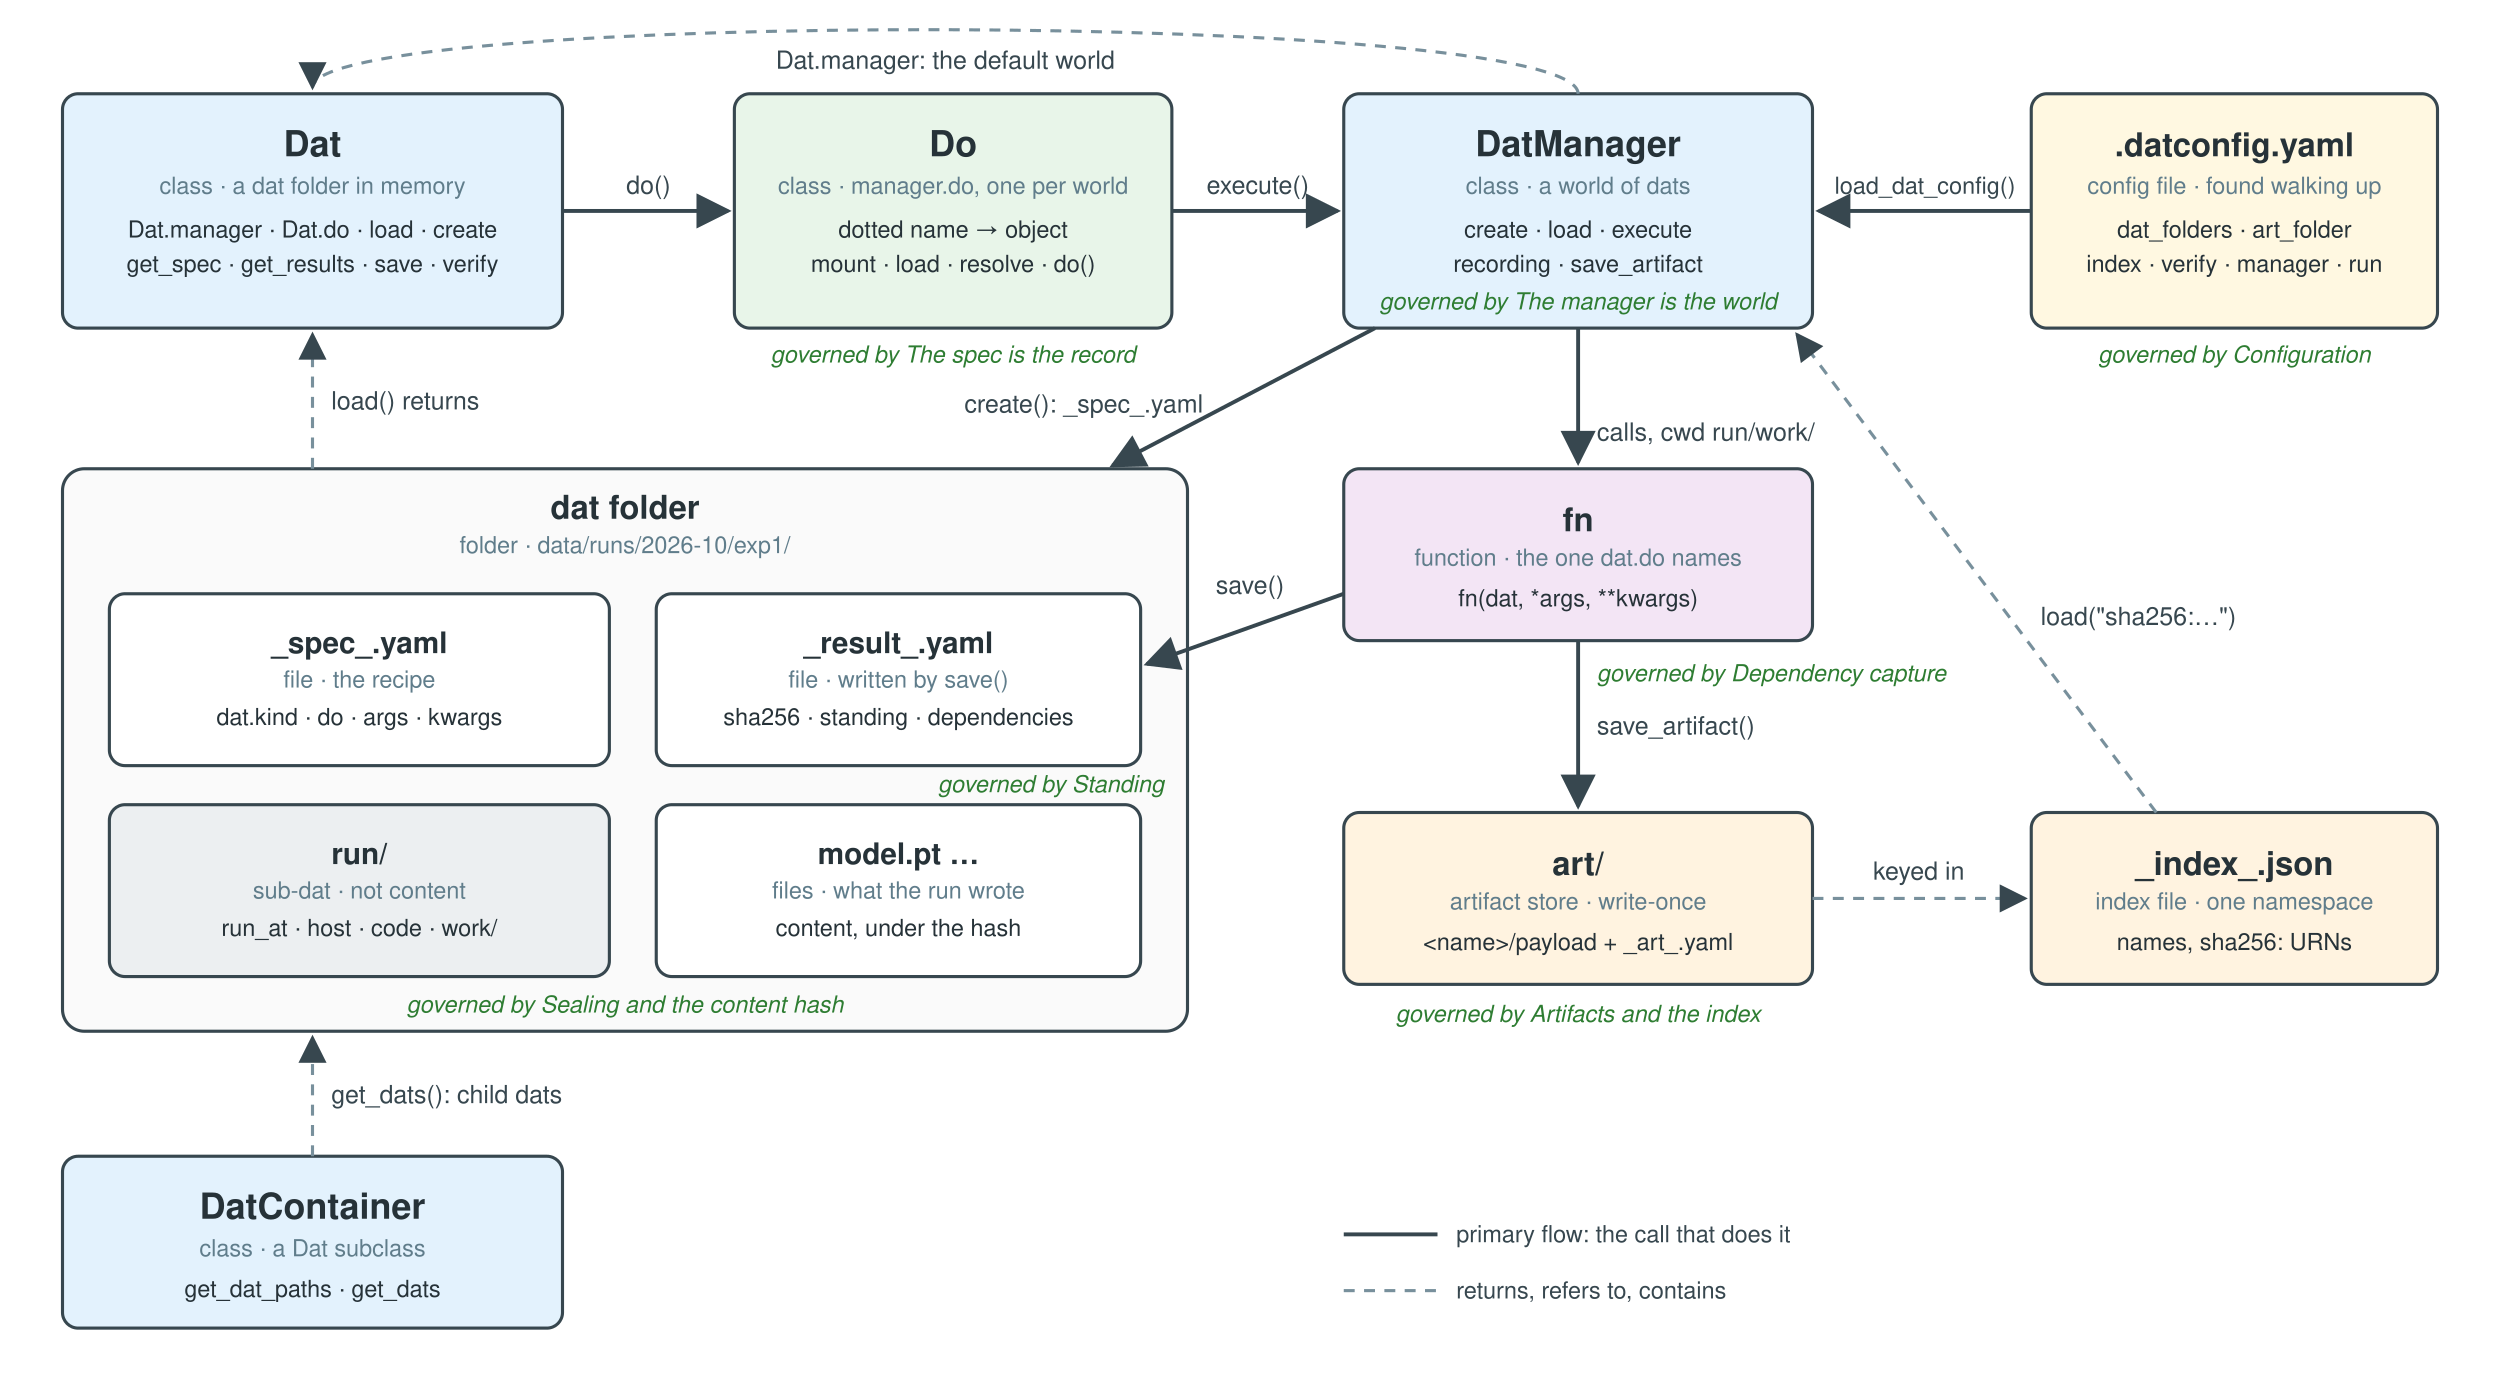
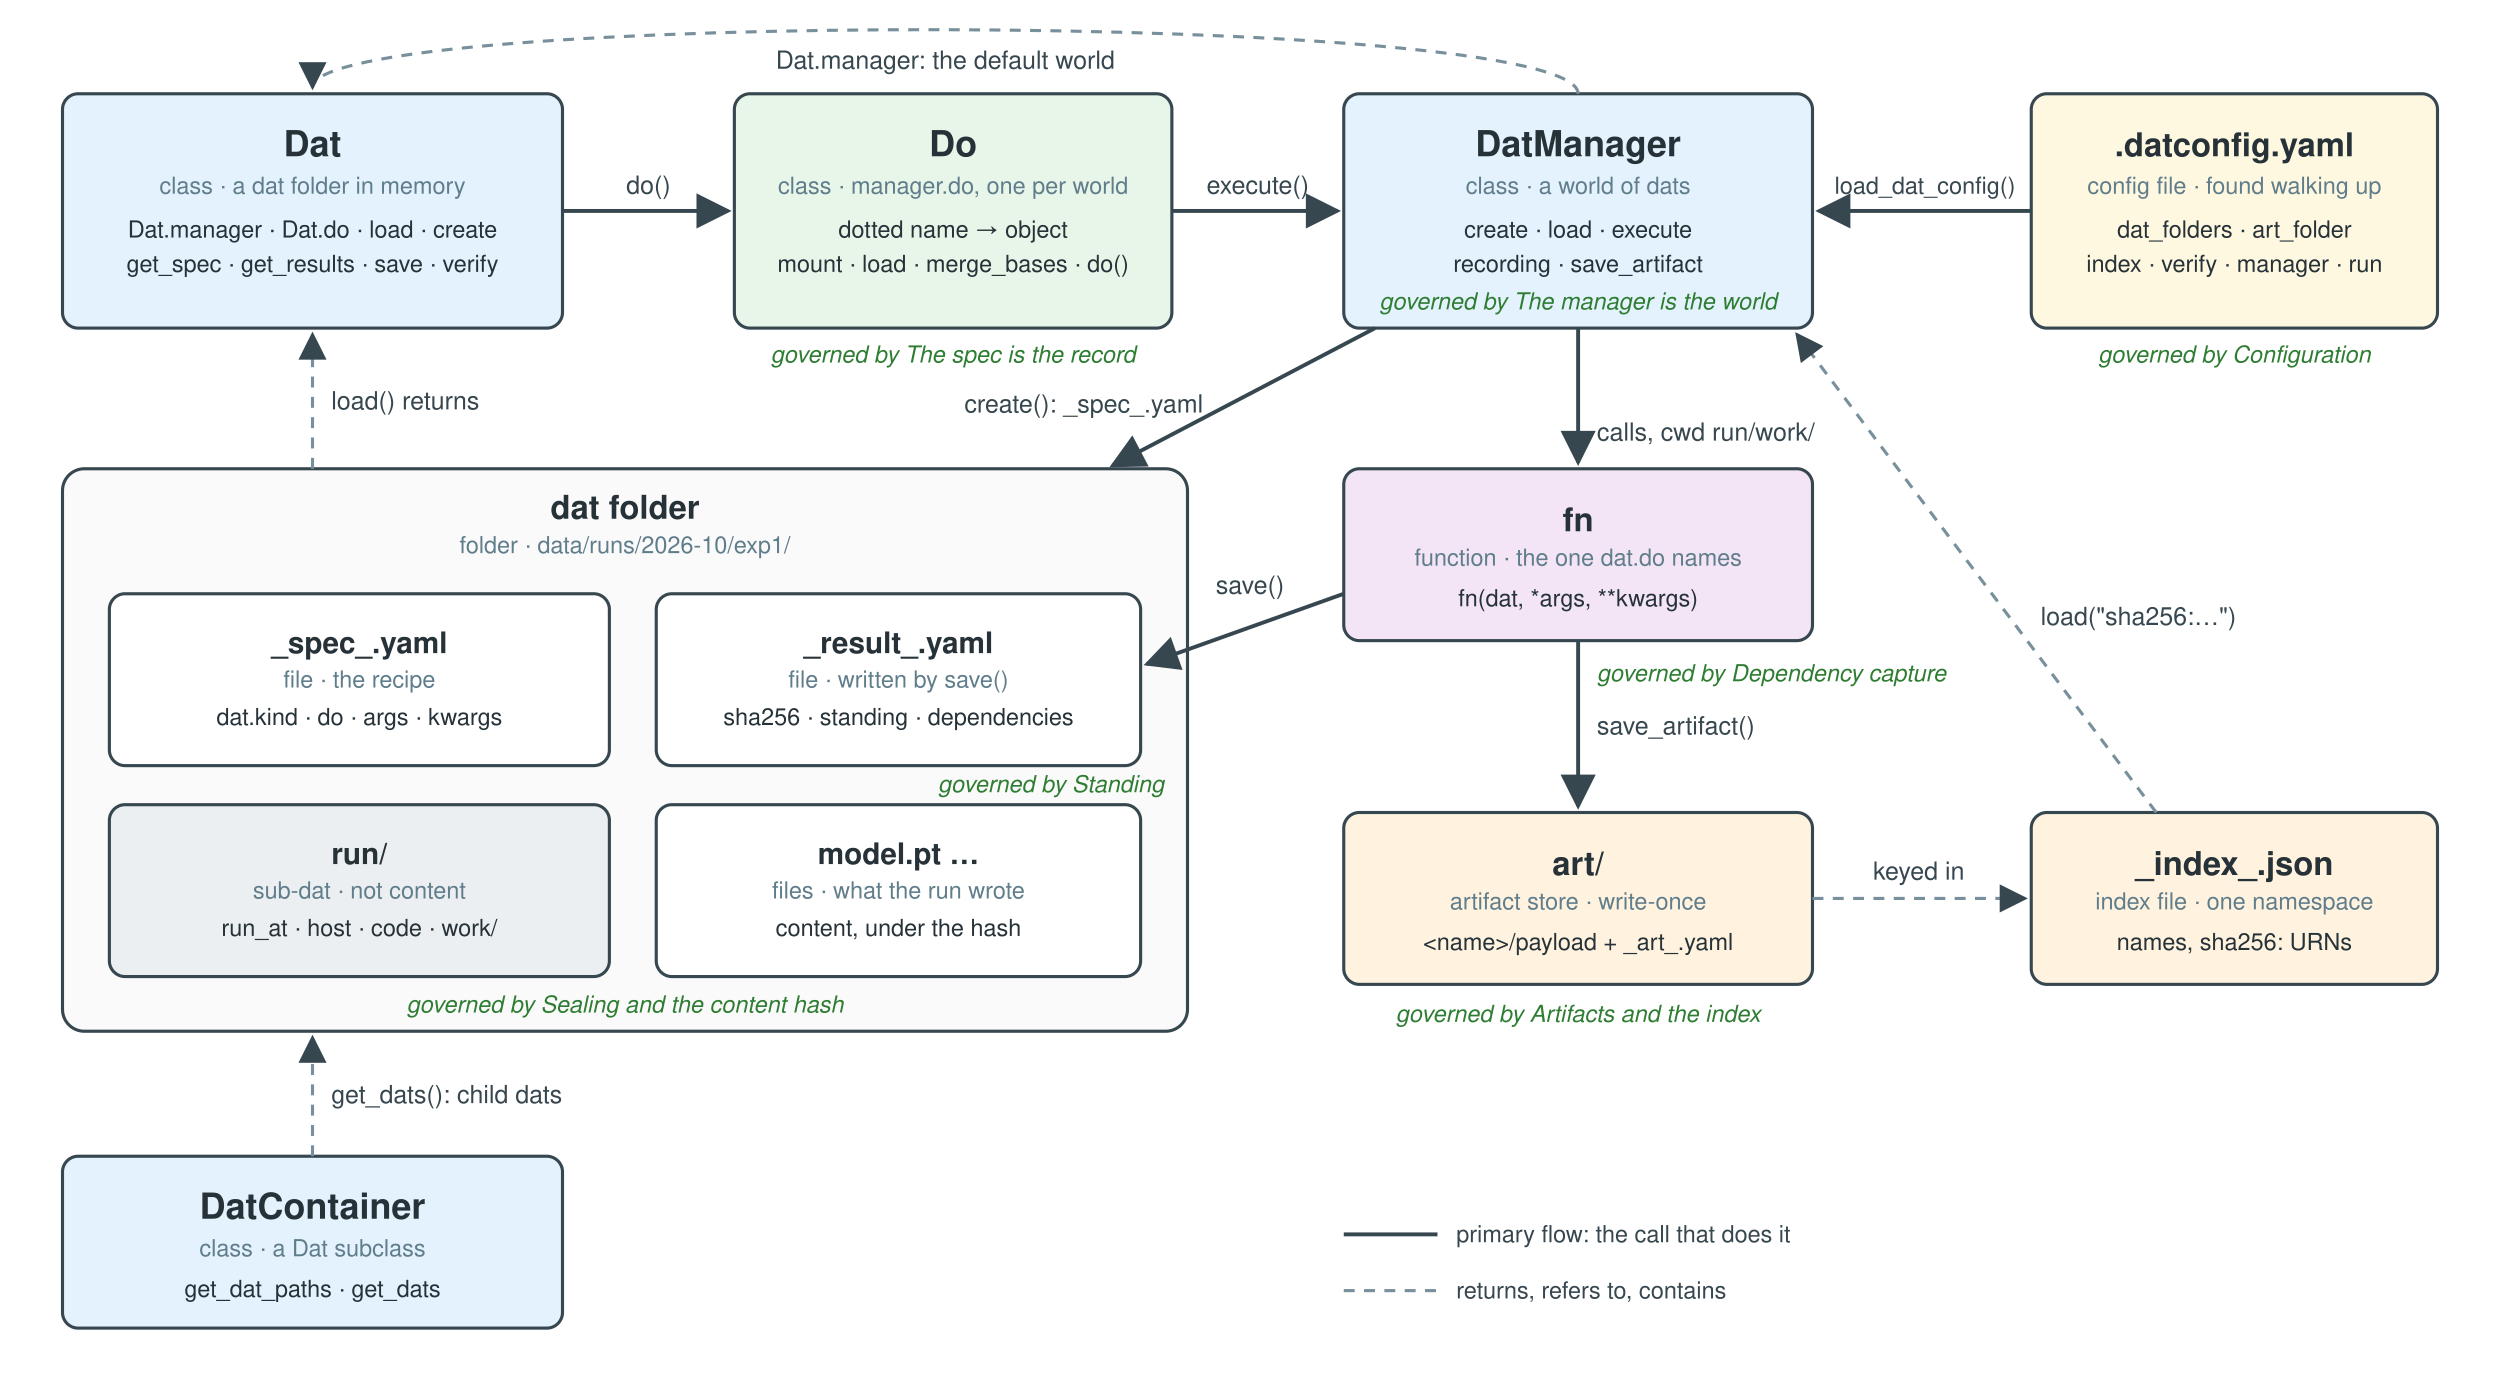
<svg xmlns="http://www.w3.org/2000/svg" viewBox="0 0 1600 880" width="1600" height="880" font-family="Helvetica, Arial, sans-serif">
  <defs>
    <marker id="arrow" viewBox="0 0 10 10" refX="9" refY="5" markerWidth="9" markerHeight="9" orient="auto-start-reverse">
      <path d="M0,0 L10,5 L0,10 z" fill="#37474f" />
    </marker>
  </defs>
  <rect x="0" y="0" width="1600" height="880" fill="#ffffff" />
  <rect x="40" y="300" width="720" height="360" rx="14" fill="#fafafa" stroke="#37474f" stroke-width="2" />
  <g stroke="#37474f" stroke-width="2">
    <rect x="40" y="60" width="320" height="150" rx="10" fill="#e3f2fd" />
    <rect x="470" y="60" width="280" height="150" rx="10" fill="#e8f5e9" />
    <rect x="860" y="60" width="300" height="150" rx="10" fill="#e3f2fd" />
    <rect x="1300" y="60" width="260" height="150" rx="10" fill="#fff8e1" />
    <rect x="70" y="380" width="320" height="110" rx="10" fill="#ffffff" />
    <rect x="420" y="380" width="310" height="110" rx="10" fill="#ffffff" />
    <rect x="70" y="515" width="320" height="110" rx="10" fill="#eceff1" />
    <rect x="420" y="515" width="310" height="110" rx="10" fill="#ffffff" />
    <rect x="860" y="300" width="300" height="110" rx="10" fill="#f3e5f5" />
    <rect x="860" y="520" width="300" height="110" rx="10" fill="#fff3e0" />
    <rect x="1300" y="520" width="260" height="110" rx="10" fill="#fff3e0" />
    <rect x="40" y="740" width="320" height="110" rx="10" fill="#e3f2fd" />
  </g>
  <g fill="#263238" text-anchor="middle">
    <text x="200" y="100" font-size="23" font-weight="bold">Dat</text>
    <text x="200" y="124" font-size="15" fill="#607d8b">class · a dat folder in memory</text>
    <text x="200" y="152" font-size="15">Dat.manager · Dat.do · load · create</text>
    <text x="200" y="174" font-size="15">get_spec · get_results · save · verify</text>
    <text x="610" y="100" font-size="23" font-weight="bold">Do</text>
    <text x="610" y="124" font-size="15" fill="#607d8b">class · manager.do, one per world</text>
    <text x="610" y="152" font-size="15">dotted name → object</text>
-     <text x="610" y="174" font-size="15">mount · load · resolve · do()</text>
+     <text x="610" y="174" font-size="15">mount · load · merge_bases · do()</text>
    <text x="1010" y="100" font-size="23" font-weight="bold">DatManager</text>
    <text x="1010" y="124" font-size="15" fill="#607d8b">class · a world of dats</text>
    <text x="1010" y="152" font-size="15">create · load · execute</text>
    <text x="1010" y="174" font-size="15">recording · save_artifact</text>
    <text x="1010" y="198" font-size="15" font-style="italic" fill="#2e7d32">governed by The manager is the world</text>
    <text x="1430" y="100" font-size="21" font-weight="bold">.datconfig.yaml</text>
    <text x="1430" y="124" font-size="15" fill="#607d8b">config file · found walking up</text>
    <text x="1430" y="152" font-size="15">dat_folders · art_folder</text>
    <text x="1430" y="174" font-size="15">index · verify · manager · run</text>
    <text x="400" y="332" font-size="21" font-weight="bold">dat folder</text>
    <text x="400" y="354" font-size="15" fill="#607d8b">folder · data/runs/2026-10/exp1/</text>
    <text x="230" y="418" font-size="19" font-weight="bold">_spec_.yaml</text>
    <text x="230" y="440" font-size="15" fill="#607d8b">file · the recipe</text>
    <text x="230" y="464" font-size="15">dat.kind · do · args · kwargs</text>
    <text x="575" y="418" font-size="19" font-weight="bold">_result_.yaml</text>
    <text x="575" y="440" font-size="15" fill="#607d8b">file · written by save()</text>
    <text x="575" y="464" font-size="15">sha256 · standing · dependencies</text>
    <text x="230" y="553" font-size="19" font-weight="bold">run/</text>
    <text x="230" y="575" font-size="15" fill="#607d8b">sub-dat · not content</text>
    <text x="230" y="599" font-size="15">run_at · host · code · work/</text>
    <text x="575" y="553" font-size="19" font-weight="bold">model.pt …</text>
    <text x="575" y="575" font-size="15" fill="#607d8b">files · what the run wrote</text>
    <text x="575" y="599" font-size="15">content, under the hash</text>
    <text x="1010" y="340" font-size="21" font-weight="bold">fn</text>
    <text x="1010" y="362" font-size="15" fill="#607d8b">function · the one dat.do names</text>
    <text x="1010" y="388" font-size="15">fn(dat, *args, **kwargs)</text>
    <text x="1010" y="560" font-size="21" font-weight="bold">art/</text>
    <text x="1010" y="582" font-size="15" fill="#607d8b">artifact store · write-once</text>
    <text x="1010" y="608" font-size="15">&lt;name&gt;/payload + _art_.yaml</text>
    <text x="1430" y="560" font-size="21" font-weight="bold">_index_.json</text>
    <text x="1430" y="582" font-size="15" fill="#607d8b">index file · one namespace</text>
    <text x="1430" y="608" font-size="15">names, sha256: URNs</text>
    <text x="200" y="780" font-size="23" font-weight="bold">DatContainer</text>
    <text x="200" y="804" font-size="15" fill="#607d8b">class · a Dat subclass</text>
    <text x="200" y="830" font-size="15">get_dat_paths · get_dats</text>
  </g>
  <g font-size="15" font-style="italic" fill="#2e7d32" text-anchor="middle">
    <text x="610" y="232">governed by The spec is the record</text>
    <text x="1430" y="232">governed by Configuration</text>
    <text x="400" y="648">governed by Sealing and the content hash</text>
    <text x="1010" y="654">governed by Artifacts and the index</text>
  </g>
  <g font-size="15" font-style="italic" fill="#2e7d32">
    <text x="1022" y="436">governed by Dependency capture</text>
    <text x="745" y="507" text-anchor="end">governed by Standing</text>
  </g>
  <g stroke="#37474f" stroke-width="2.5" fill="none" marker-end="url(#arrow)">
    <line x1="360" y1="135" x2="466" y2="135" />
    <line x1="750" y1="135" x2="856" y2="135" />
    <line x1="1300" y1="135" x2="1164" y2="135" />
    <line x1="880" y1="210" x2="712" y2="298" />
    <line x1="1010" y1="210" x2="1010" y2="296" />
    <line x1="860" y1="380" x2="734" y2="425" />
    <line x1="1010" y1="410" x2="1010" y2="516" />
  </g>
  <g stroke="#78909c" stroke-width="2" stroke-dasharray="7 6" fill="none" marker-end="url(#arrow)">
    <path d="M1010,60 C1010,6 200,6 200,56" />
    <line x1="200" y1="300" x2="200" y2="214" />
    <line x1="1160" y1="575" x2="1296" y2="575" />
    <line x1="1380" y1="520" x2="1150" y2="214" />
    <line x1="200" y1="740" x2="200" y2="664" />
  </g>
  <g font-size="16" fill="#37474f">
    <text x="415" y="124" text-anchor="middle">do()</text>
    <text x="805" y="124" text-anchor="middle">execute()</text>
    <text x="1232" y="124" text-anchor="middle" font-size="15">load_dat_config()</text>
    <text x="770" y="264" text-anchor="end">create(): _spec_.yaml</text>
    <text x="1022" y="282">calls, cwd run/work/</text>
    <text x="800" y="380" text-anchor="middle">save()</text>
    <text x="1022" y="470">save_artifact()</text>
    <text x="605" y="44" text-anchor="middle">Dat.manager: the default world</text>
    <text x="212" y="262">load() returns</text>
    <text x="1228" y="563" text-anchor="middle">keyed in</text>
    <text x="1306" y="400">load("sha256:…")</text>
    <text x="212" y="706">get_dats(): child dats</text>
  </g>
  <g font-size="15" fill="#37474f">
    <line x1="860" y1="790" x2="920" y2="790" stroke="#37474f" stroke-width="2.5" />
    <text x="932" y="795">primary flow: the call that does it</text>
    <line x1="860" y1="826" x2="920" y2="826" stroke="#78909c" stroke-width="2" stroke-dasharray="7 6" />
    <text x="932" y="831">returns, refers to, contains</text>
  </g>
</svg>
